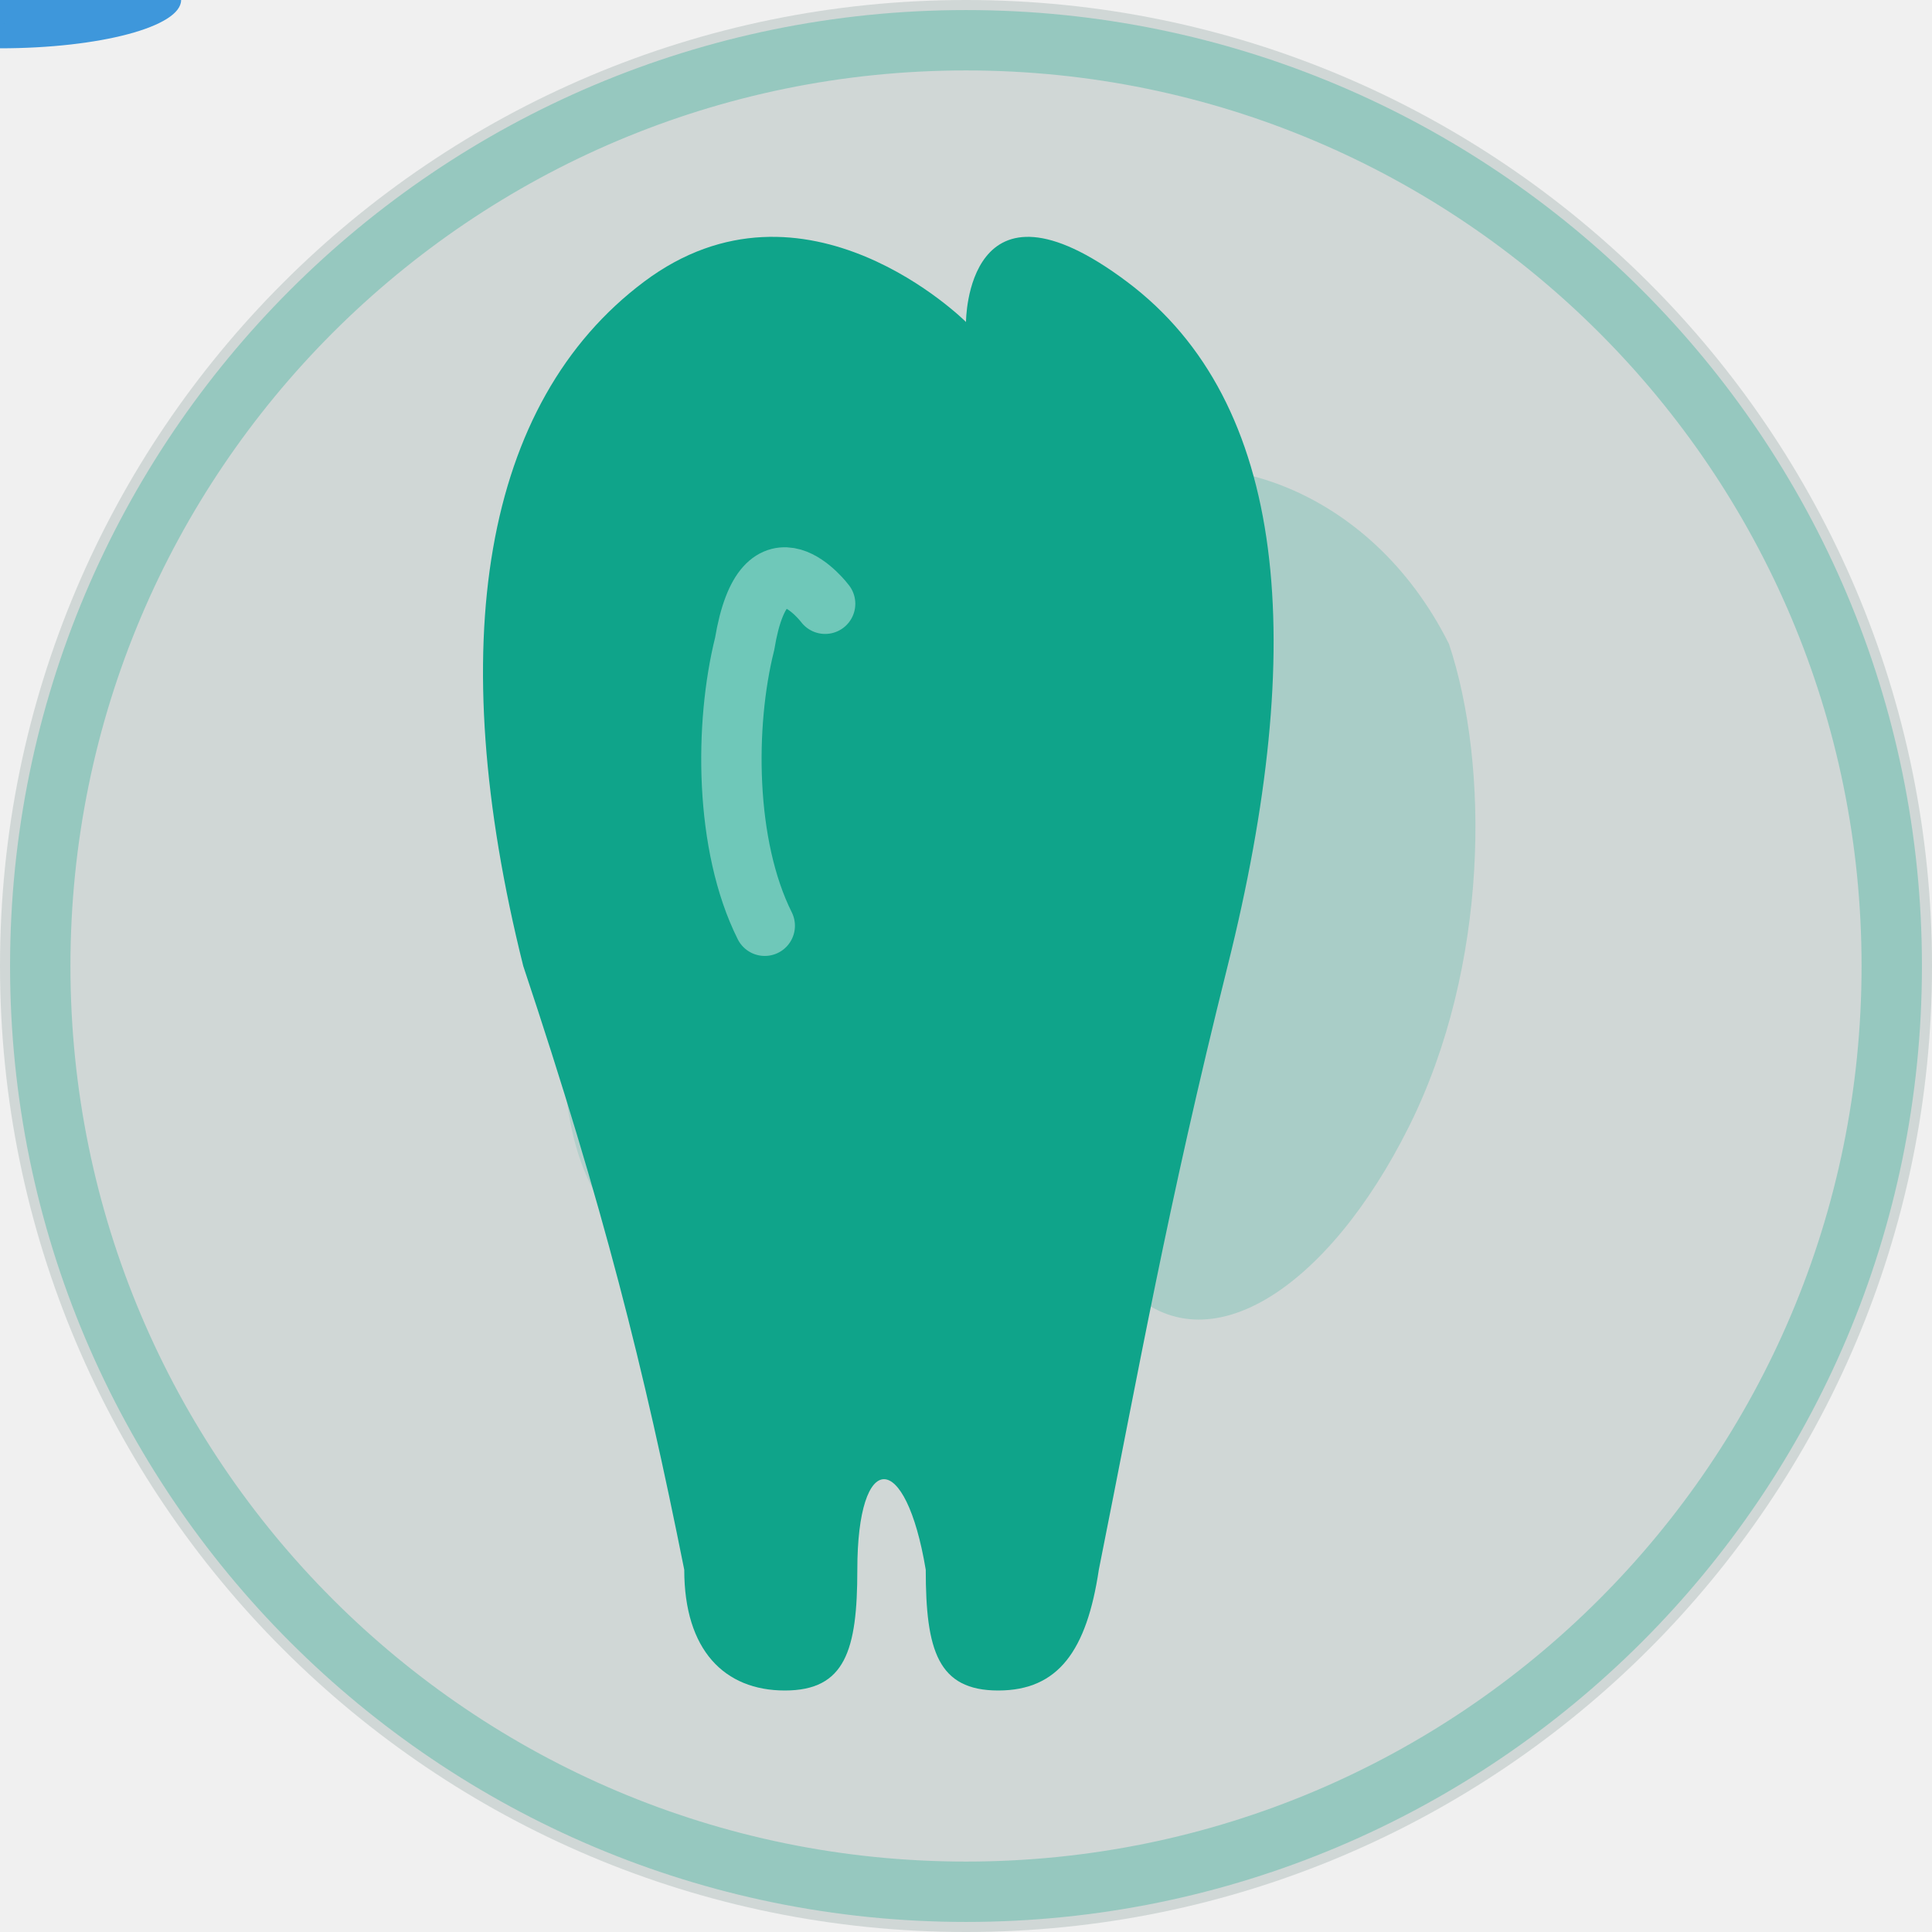
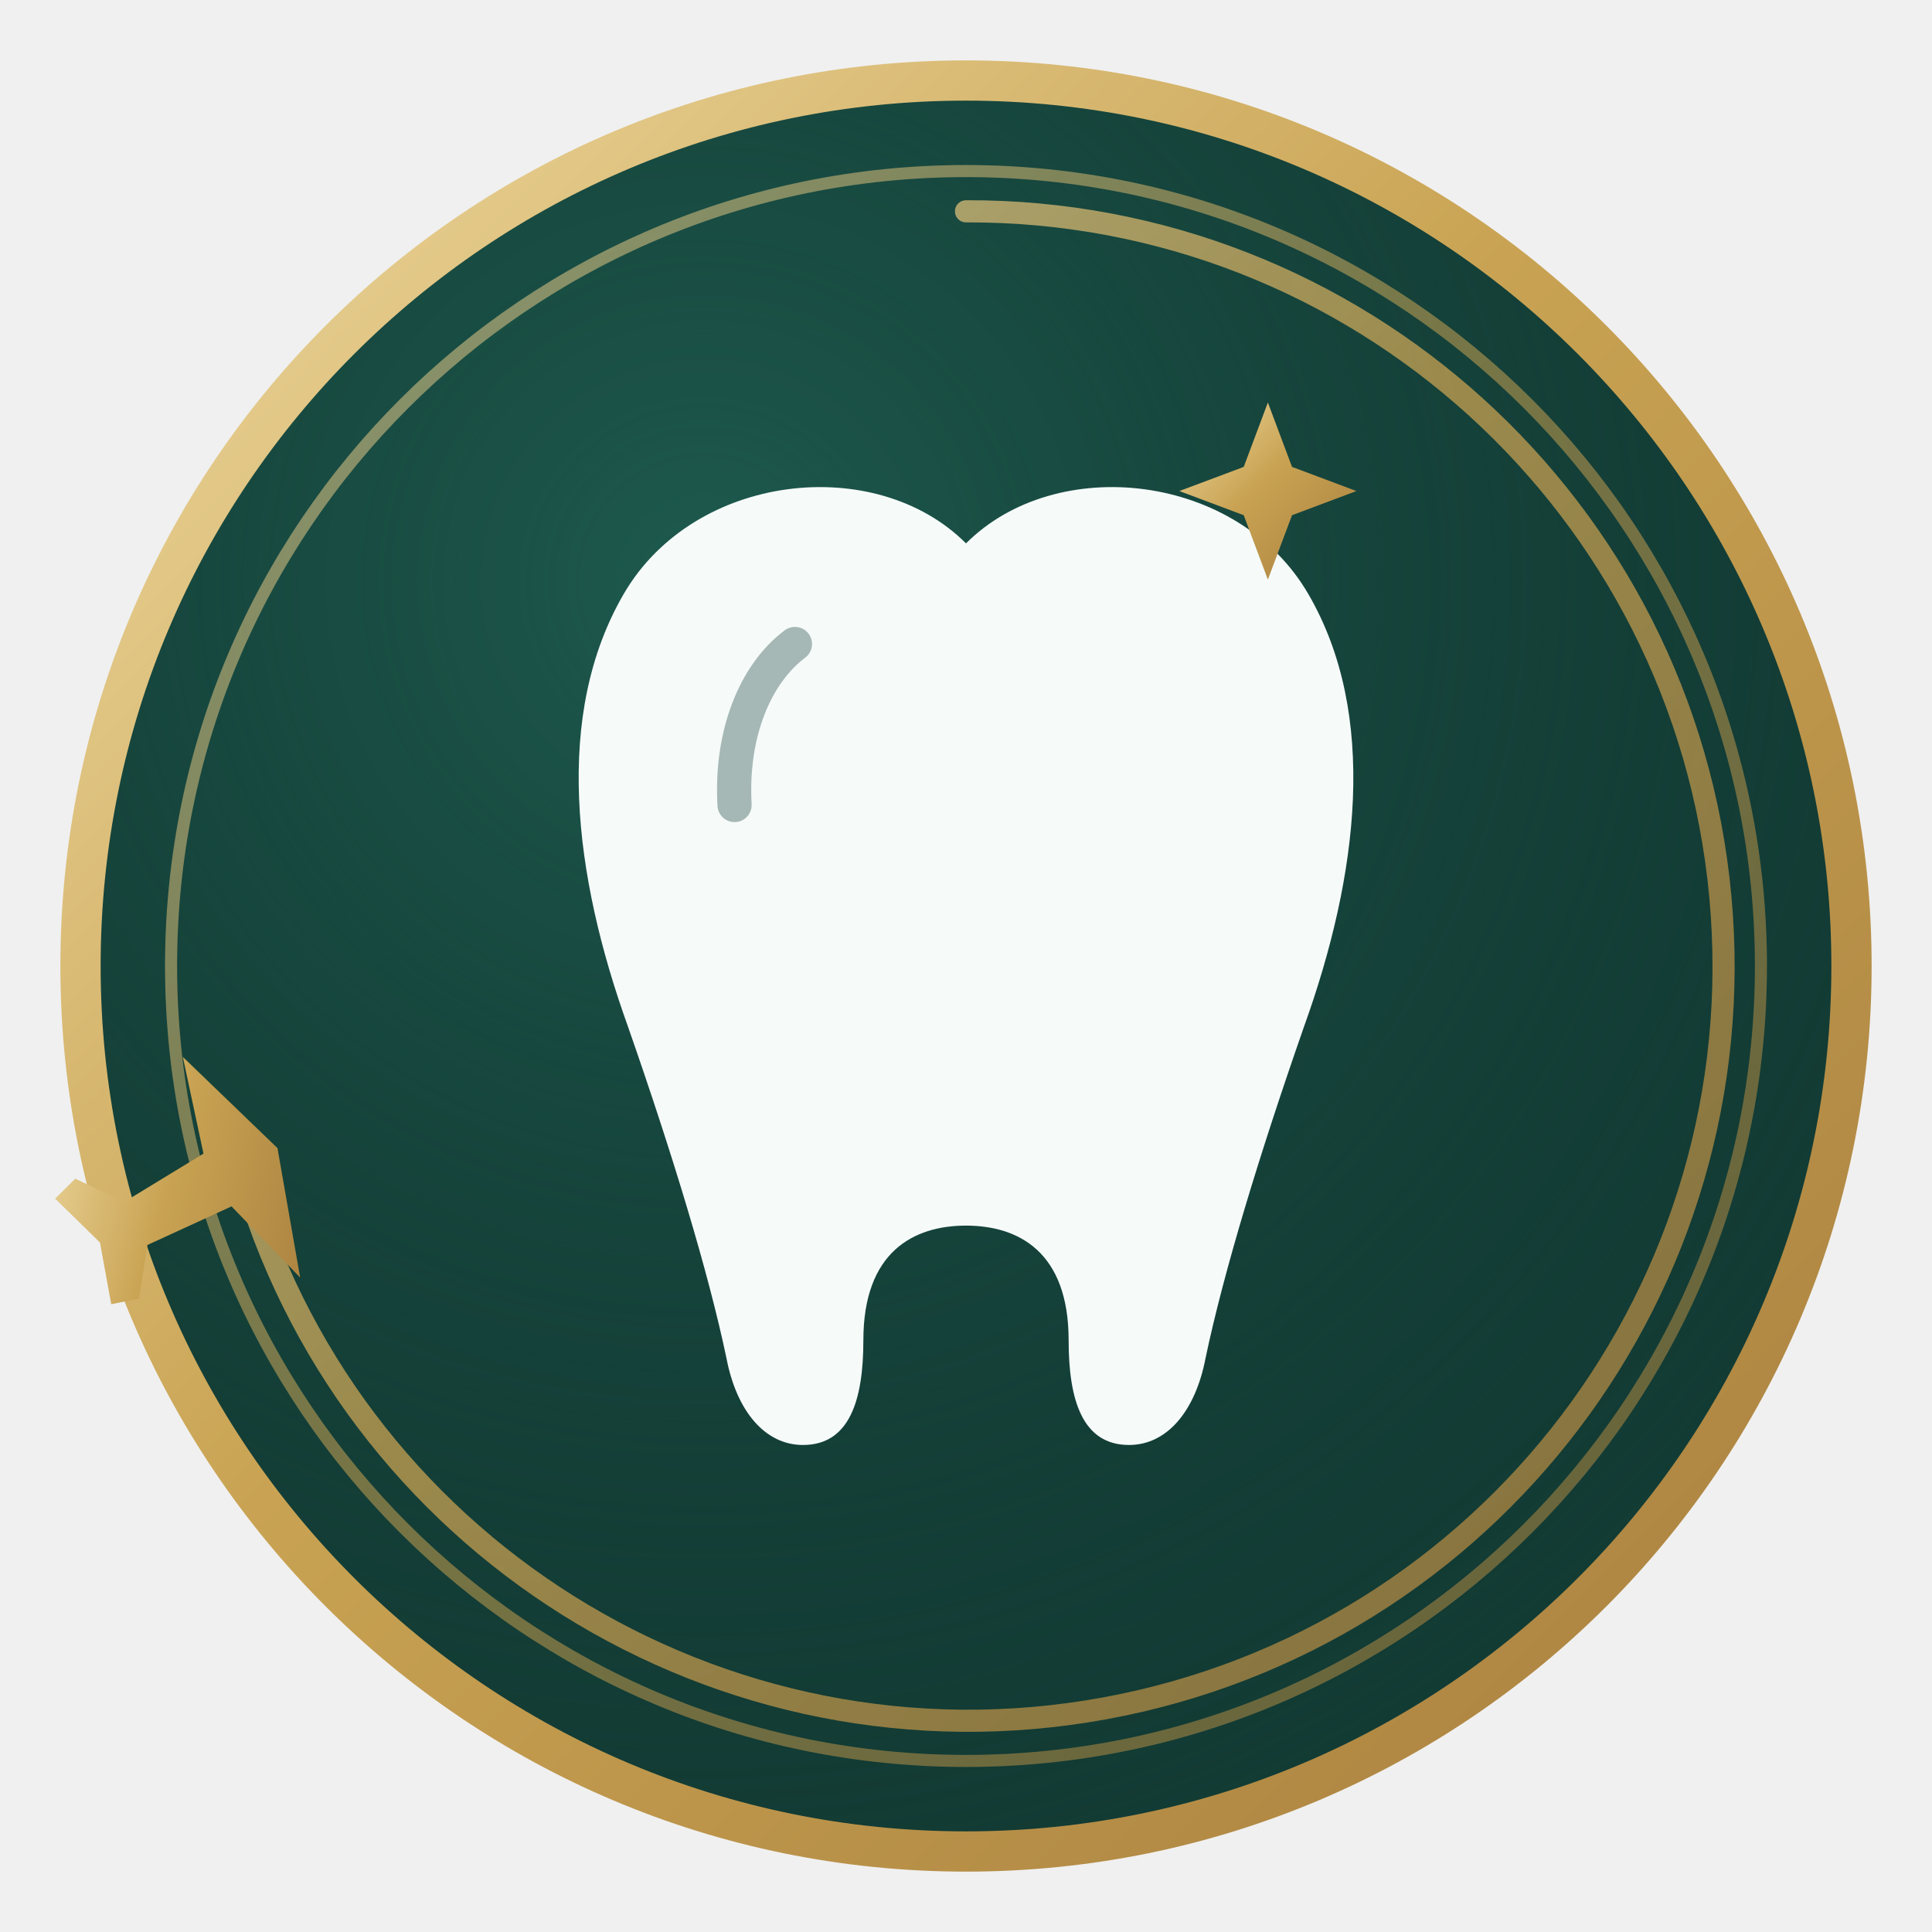
- <svg xmlns="http://www.w3.org/2000/svg" viewBox="0 0 48 48">
+ <svg xmlns="http://www.w3.org/2000/svg" viewBox="0 0 96 96" role="img" aria-label="DentalJourneyIndia">
  <defs>
-     <clipPath id="fc">
-       <circle cx="24" cy="24" r="23" />
-     </clipPath>
+     <linearGradient id="gold" x1="0%" y1="0%" x2="100%" y2="100%">
+       <stop offset="0%" stop-color="#EED9A0" />
+       <stop offset="45%" stop-color="#C9A353" />
+       <stop offset="100%" stop-color="#A87F3E" />
+     </linearGradient>
+     <linearGradient id="goldText" x1="0%" y1="0%" x2="0%" y2="100%">
+       <stop offset="0%" stop-color="#EED9A0" />
+       <stop offset="55%" stop-color="#CBA65A" />
+       <stop offset="100%" stop-color="#A87F3E" />
+     </linearGradient>
+     <radialGradient id="discSheen" cx="35%" cy="28%" r="80%">
+       <stop offset="0%" stop-color="#1E5A4E" />
+       <stop offset="100%" stop-color="#123B34" stop-opacity="0" />
+     </radialGradient>
  </defs>
-   <circle cx="24" cy="24" r="24" fill="#1B4A42" opacity="0.15" />
-   <g clip-path="url(#fc)">
-     <g>
-       <animateTransform attributeName="transform" type="translate" values="0,0;-48,0" dur="12s" repeatCount="indefinite" />
-       <path d="M28 12 C30 11, 34 12, 36 16 C37 19, 37 24, 35 28 C33 32, 30 34, 28 32 C26 30, 26 24, 27 18Z" fill="#0FA48A" opacity="0.2" />
-       <path d="M16 16 C18 14, 22 15, 22 19 C22 24, 20 28, 18 30 C16 32, 14 30, 14 26 C14 22, 15 18, 16 16Z" fill="#0FA48A" opacity="0.15" />
-       <path d="M76 12 C78 11, 82 12, 84 16 C85 19, 85 24, 83 28 C81 32, 78 34, 76 32 C74 30, 74 24, 75 18Z" fill="#0FA48A" opacity="0.2" />
-       <path d="M64 16 C66 14, 70 15, 70 19 C70 24, 68 28, 66 30 C64 32, 62 30, 62 26 C62 22, 63 18, 64 16Z" fill="#0FA48A" opacity="0.15" />
+   <g transform="translate(0,0) scale(1)">
+     <circle cx="48" cy="48" r="44" fill="#123B34" />
+     <circle cx="48" cy="48" r="44" fill="url(#discSheen)" />
+     <circle cx="48" cy="48" r="44" fill="none" stroke="url(#gold)" stroke-width="2" />
+     <circle cx="48" cy="48" r="39.5" fill="none" stroke="url(#gold)" stroke-width="0.6" opacity="0.55" />
+     <path d="M48,10.5 A37.5,37.5 0 1 1 12,58" fill="none" stroke="url(#gold)" stroke-width="1.1" opacity="0.75" stroke-linecap="round" />
+     <g transform="translate(12,58) rotate(-118)">
+       <path d="M0,-4.6 L1.5,0 L0,4.6 L-1,1.1 L-4.4,0.9 L-5.6,2.5 L-6.6,2.2 L-5.9,0 L-6.6,-2.2 L-5.6,-2.5 L-4.4,-0.9 L-1,-1.1 Z" fill="url(#gold)" transform="rotate(90) scale(1.35)" />
    </g>
-   </g>
-   <path d="M24 8 C24 8, 20 4, 16 7 C12 10, 11 16, 13 24 C15 30, 16 34, 17 39 C17 41, 18 42, 19.5 42 C21 42, 21.3 41, 21.3 39 C21.3 36, 22.5 36, 23 39 C23 41, 23.3 42, 24.8 42 C26.3 42, 27 41, 27.3 39 C28.3 34, 29 30, 30.5 24 C32.5 16, 32 10, 28 7 C24 4, 24 8, 24 8Z" fill="#0FA48A" />
-   <path d="M20.5 15 C20.5 15, 19 13, 18.5 16 C18 18, 18 21, 19 23" fill="none" stroke="white" stroke-width="1.5" stroke-linecap="round" opacity="0.4" />
-   <circle cx="24" cy="24" r="23" fill="none" stroke="#0FA48A" stroke-width="1.5" opacity="0.3" />
-   <g>
-     <animateMotion dur="4s" repeatCount="indefinite" path="M6 14 C16 6, 38 6, 44 18 C48 26, 38 38, 24 40 C10 40, 2 34, 4 30 C0 24, 0 18, 6 14" rotate="auto" />
-     <ellipse cx="0" cy="0" rx="4.5" ry="1.2" fill="#3E97DB" />
-     <path d="M-0.5 0 L-2.5 -3 L0.3 -0.4 Z" fill="#3E97DB" opacity="0.85" />
-     <path d="M-0.5 0 L-2.5 3 L0.3 0.4 Z" fill="#3E97DB" opacity="0.85" />
+     <path d="M48,27 C43.5,22.5 34.5,23.5 31,29.5 C27.5,35.5 28.5,43.5 31.2,51 C33.4,57.3 35.2,63.2 36.1,67.5 C36.6,70.1 38,71.8 39.9,71.8 C42.2,71.8 42.9,69.6 42.9,66.6 C42.9,62.2 45.4,60.9 48,60.9 C50.6,60.9 53.1,62.2 53.1,66.6 C53.1,69.6 53.8,71.8 56.1,71.8 C58,71.8 59.4,70.1 59.9,67.5 C60.8,63.2 62.6,57.3 64.8,51 C67.5,43.5 68.5,35.5 65,29.5 C61.5,23.5 52.5,22.5 48,27 Z" fill="#F6FBFA" />
+     <path d="M39.5,32 C37.5,33.5 36.3,36.5 36.5,40" fill="none" stroke="#123B34" stroke-width="1.7" stroke-linecap="round" opacity="0.35" />
+     <path d="M63,20 L64.2,23.2 L67.4,24.4 L64.2,25.6 L63,28.8 L61.8,25.6 L58.6,24.4 L61.8,23.2 Z" fill="url(#gold)" />
  </g>
</svg>
